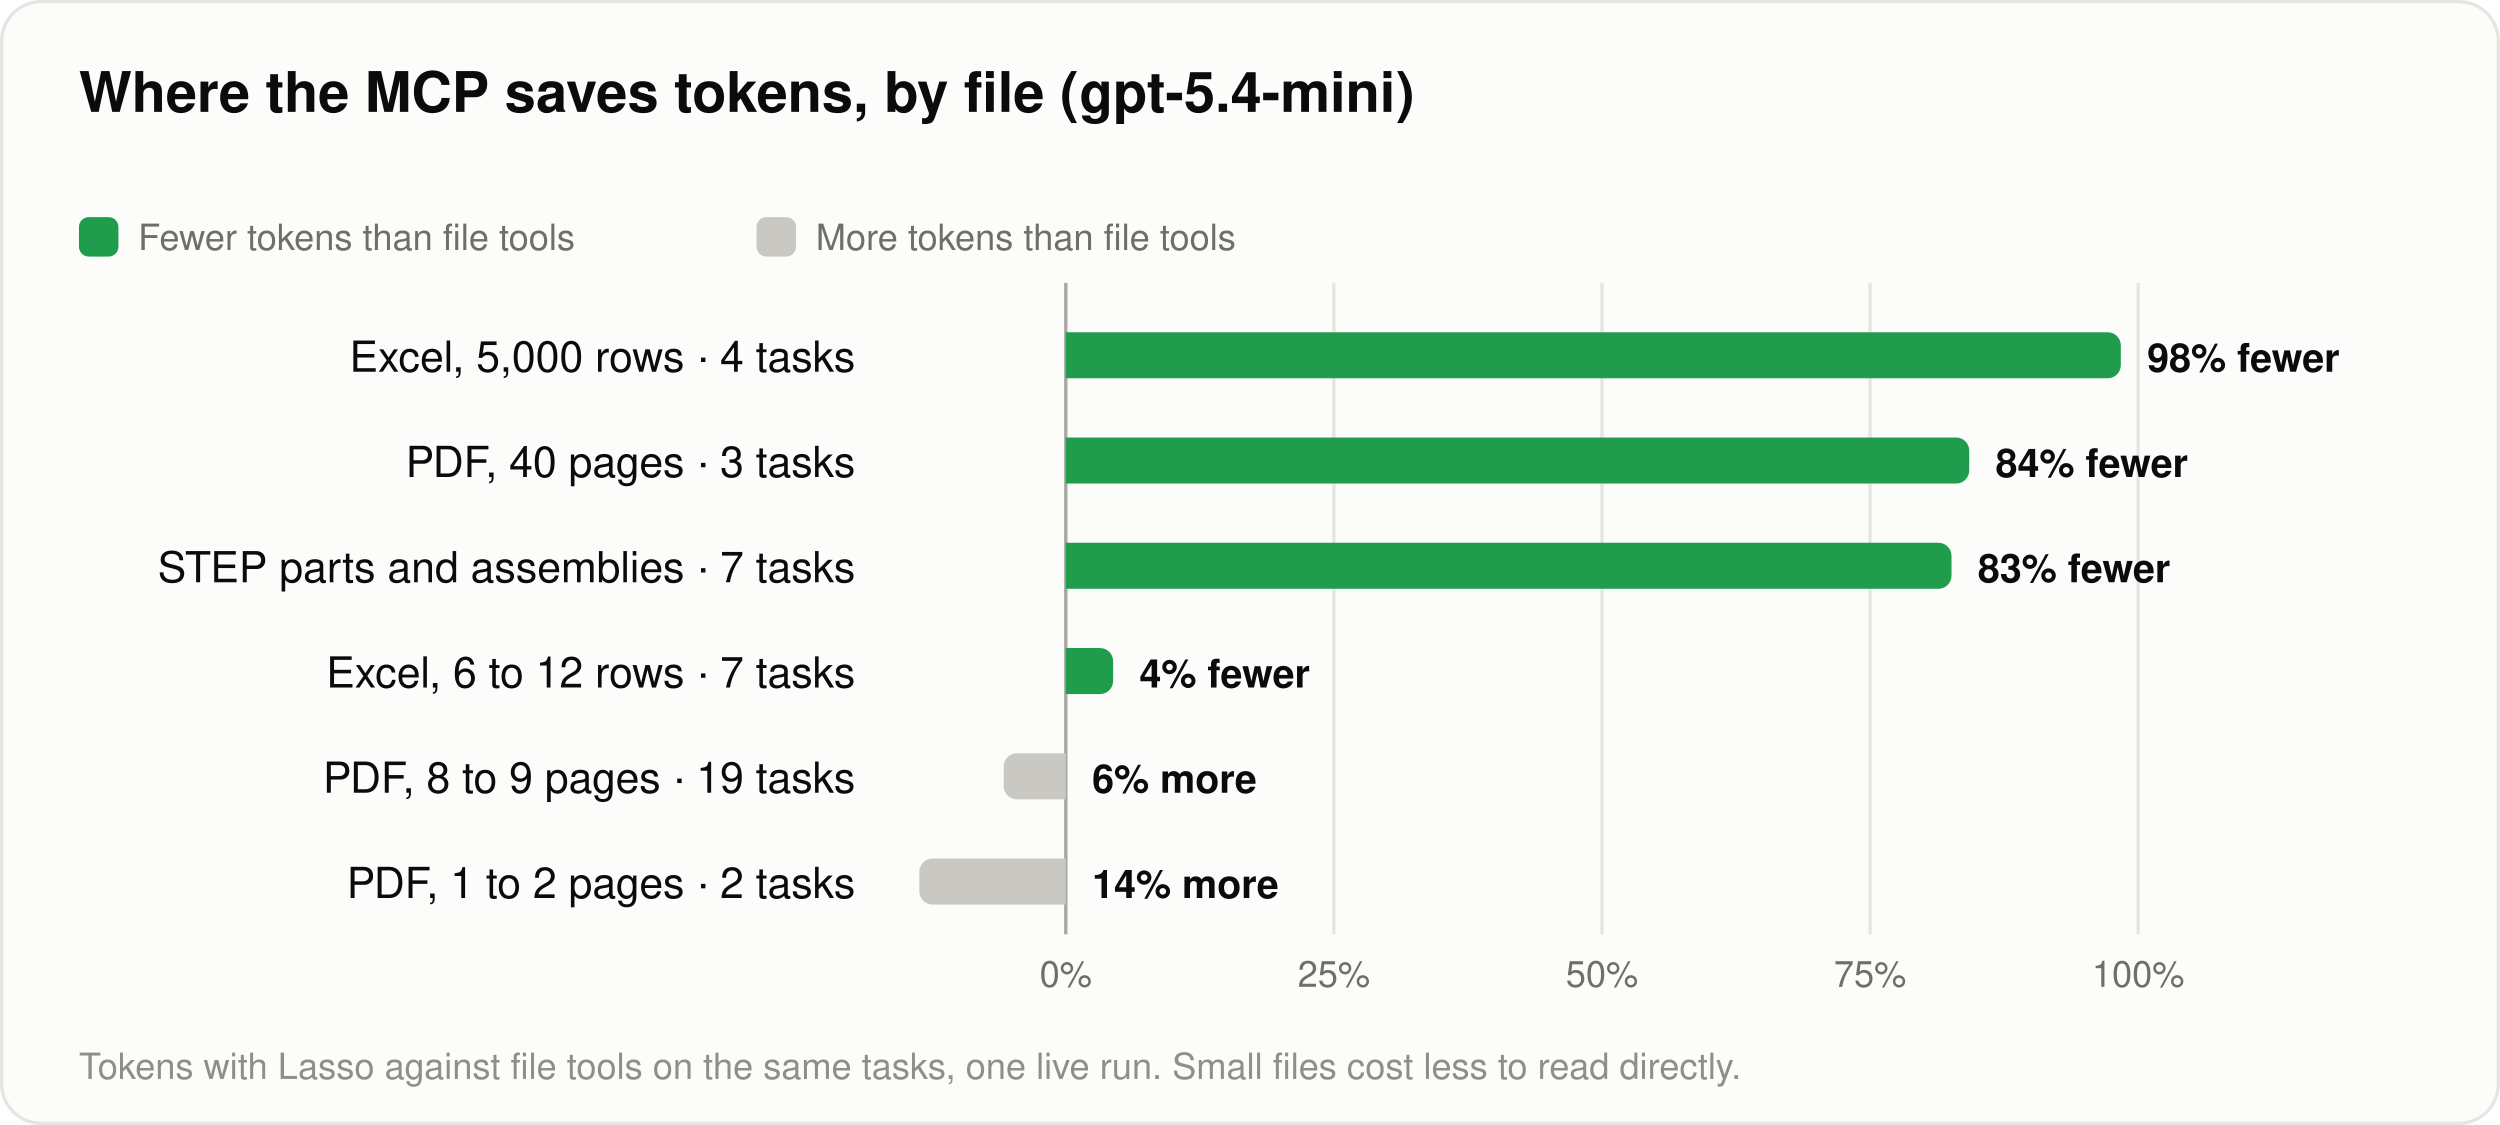
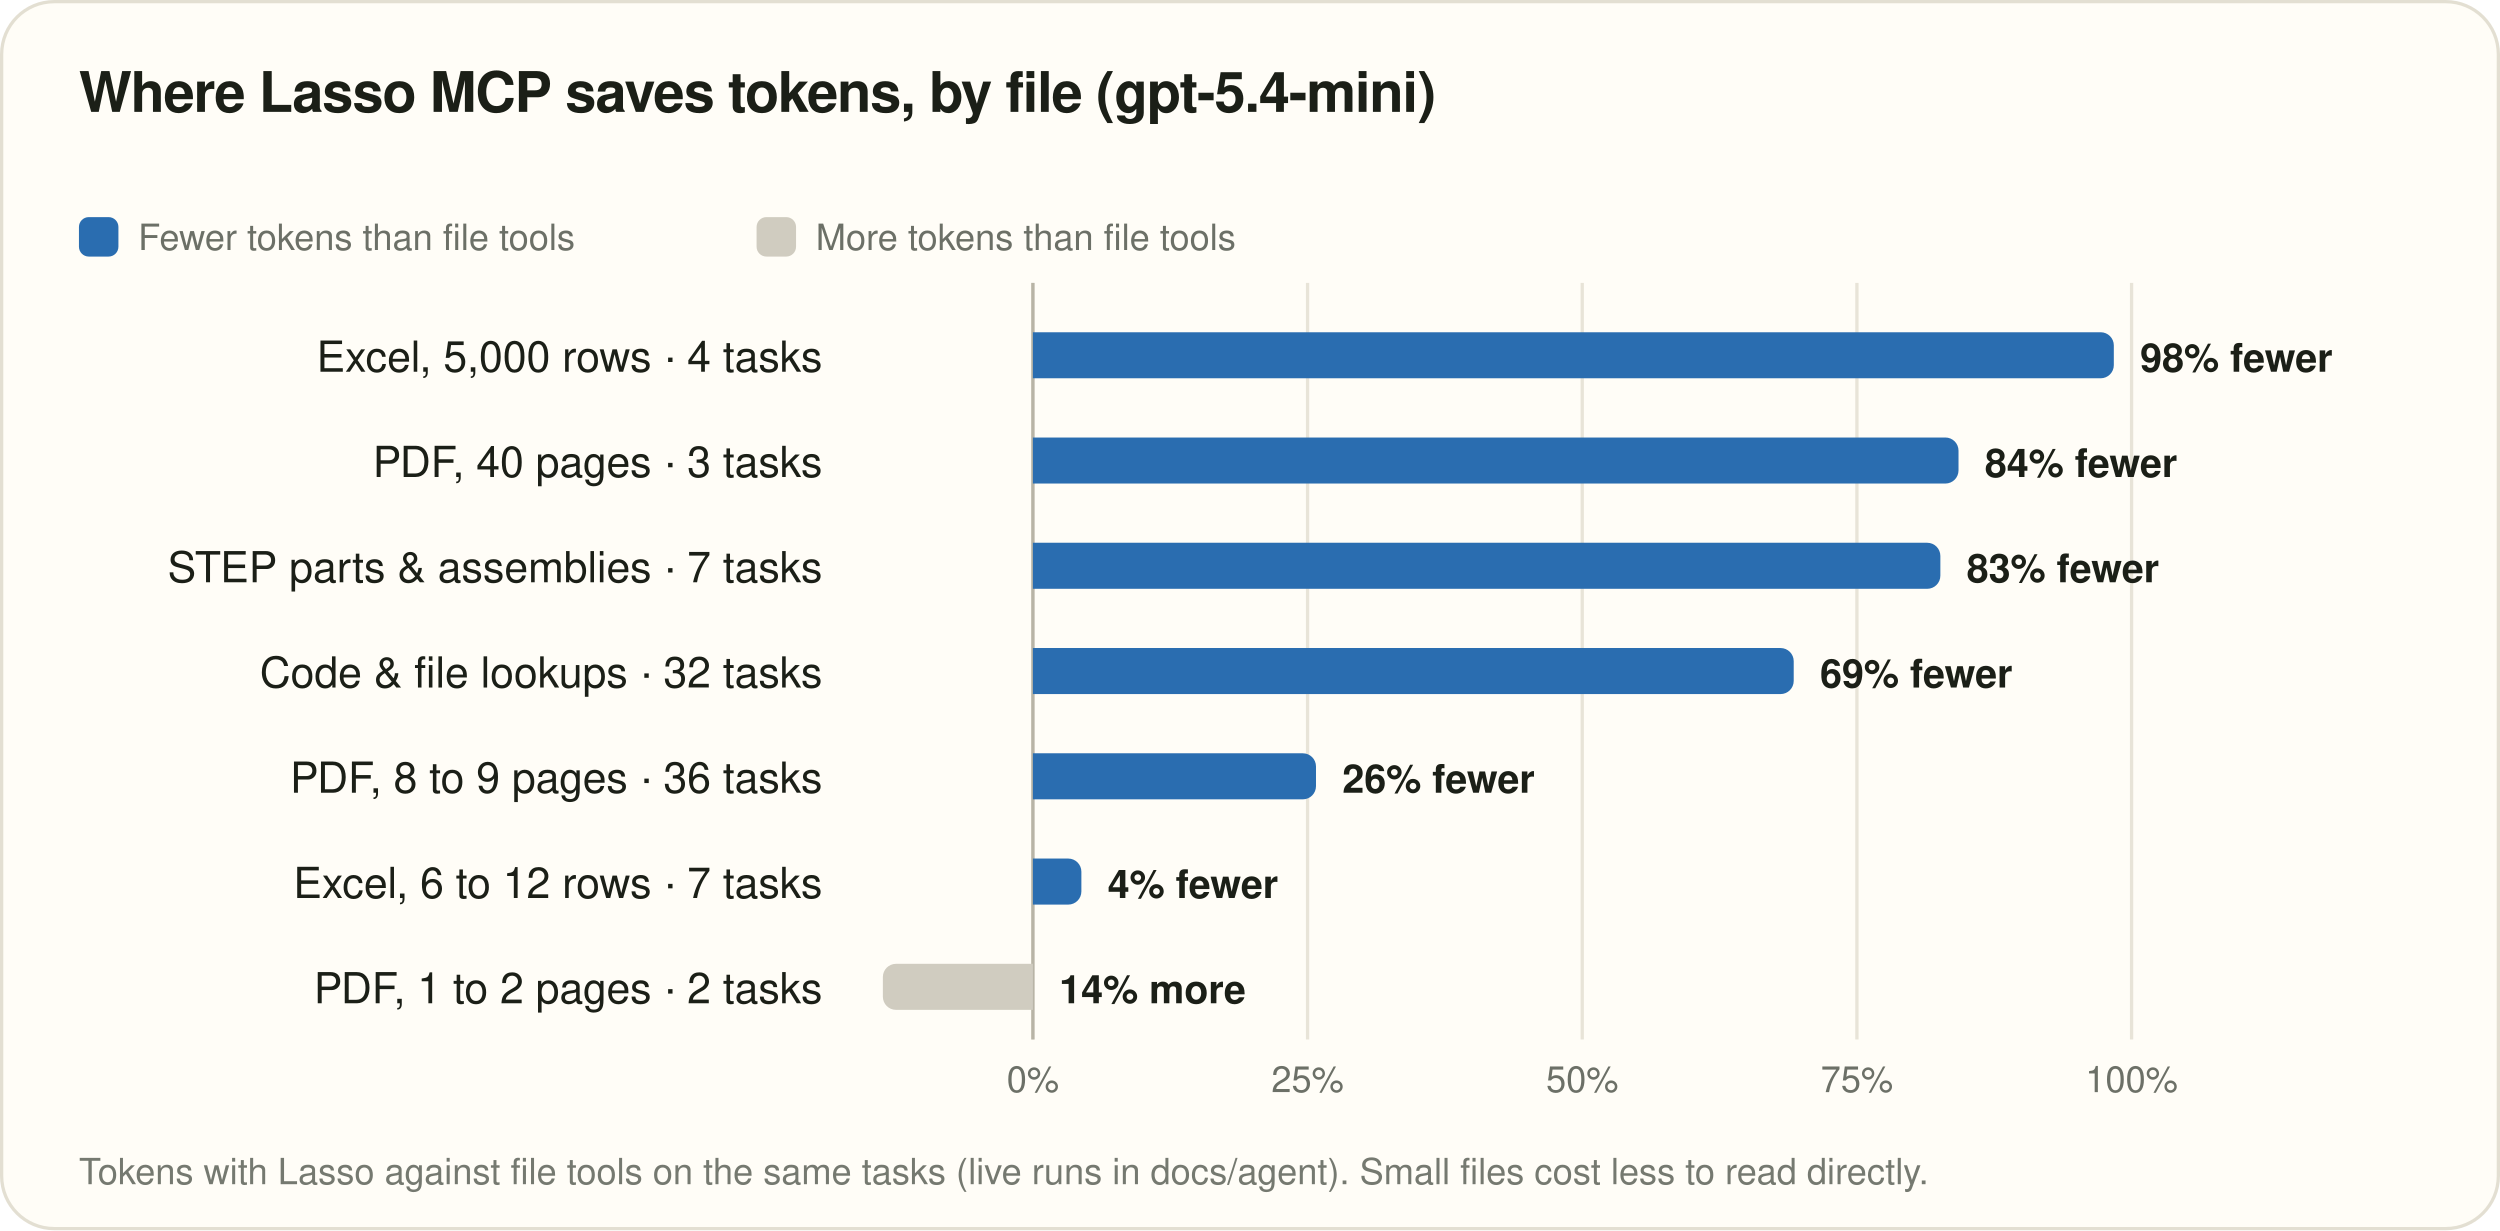
- <svg xmlns="http://www.w3.org/2000/svg" width="760" height="342" viewBox="0 0 760 342" role="img" aria-labelledby="t d">
+ <svg xmlns="http://www.w3.org/2000/svg" width="760" height="374" viewBox="0 0 760 374" role="img" aria-labelledby="t d">
  <style>
-   .surface { fill: #fcfcfb; stroke: #e6e5e1; }
-   .title { fill: #0b0b0b; font: 600 17px system-ui, -apple-system, BlinkMacSystemFont, 'Segoe UI', Helvetica, Arial, sans-serif; }
-   .subtitle { fill: #52514e; font: 13px system-ui, -apple-system, BlinkMacSystemFont, 'Segoe UI', Helvetica, Arial, sans-serif; }
-   .label { fill: #0b0b0b; font: 13px system-ui, -apple-system, BlinkMacSystemFont, 'Segoe UI', Helvetica, Arial, sans-serif; }
-   .strong { fill: #0b0b0b; font: 600 13px system-ui, -apple-system, BlinkMacSystemFont, 'Segoe UI', Helvetica, Arial, sans-serif; }
-   .value { fill: #0b0b0b; font: 600 12px system-ui, -apple-system, BlinkMacSystemFont, 'Segoe UI', Helvetica, Arial, sans-serif; }
-   .tick { fill: #6f6e69; font: 11px system-ui, -apple-system, BlinkMacSystemFont, 'Segoe UI', Helvetica, Arial, sans-serif; }
-   .grid { stroke: #e6e5e1; stroke-width: 1; }
-   .axis { stroke: #a8a7a1; stroke-width: 1; }
-   .reference { stroke: #52514e; stroke-width: 1.5; stroke-dasharray: 4 4; }
-   .series-1 { fill: #1f9d4c; }
-   .series-1-light { fill: #6abd86; }
-   .muted-bar { fill: #c9c8c2; }
-   .hero { fill: #0b0b0b; font: 700 30px system-ui, -apple-system, BlinkMacSystemFont, 'Segoe UI', Helvetica, Arial, sans-serif; letter-spacing: -0.5px; }
-   .hero-label { fill: #52514e; font: 12.5px system-ui, -apple-system, BlinkMacSystemFont, 'Segoe UI', Helvetica, Arial, sans-serif; }
-   .accent { fill: #1f9d4c; }
-   .line-1 { fill: none; stroke: #1f9d4c; stroke-width: 2.5; stroke-linejoin: round; }
-   .line-base { fill: none; stroke: #8f8e88; stroke-width: 2; stroke-linejoin: round; }
-   .dot-1 { fill: #1f9d4c; stroke: #fcfcfb; stroke-width: 2; }
-   .dot-base { fill: #8f8e88; stroke: #fcfcfb; stroke-width: 2; }
-   .area-1 { fill: #1f9d4c; fill-opacity: 0.08; }
-   .callout { fill: #0b0b0b; font: 700 15px system-ui, -apple-system, BlinkMacSystemFont, 'Segoe UI', Helvetica, Arial, sans-serif; }
-   .footnote { fill: #8f8e88; font: 11px system-ui, -apple-system, BlinkMacSystemFont, 'Segoe UI', Helvetica, Arial, sans-serif; }
+   .surface { fill: #fffdf7; stroke: #e3dfd2; }
+   .tile-bg { fill: #f7f5ed; stroke: #e7e3d6; }
+   .title { fill: #1b1f17; font: 600 17px 'Figtree', -apple-system, BlinkMacSystemFont, 'Segoe UI', Helvetica, Arial, sans-serif; letter-spacing: -0.02em; }
+   .subtitle { fill: #5a5e55; font: 13px 'Figtree', -apple-system, BlinkMacSystemFont, 'Segoe UI', Helvetica, Arial, sans-serif; }
+   .label { fill: #1b1f17; font: 13px 'Figtree', -apple-system, BlinkMacSystemFont, 'Segoe UI', Helvetica, Arial, sans-serif; }
+   .strong { fill: #1b1f17; font: 600 13px 'Figtree', -apple-system, BlinkMacSystemFont, 'Segoe UI', Helvetica, Arial, sans-serif; }
+   .value { fill: #1b1f17; font: 600 12px 'Figtree', -apple-system, BlinkMacSystemFont, 'Segoe UI', Helvetica, Arial, sans-serif; }
+   .tick { fill: #6c7067; font: 11px 'Figtree', -apple-system, BlinkMacSystemFont, 'Segoe UI', Helvetica, Arial, sans-serif; }
+   .grid { stroke: #e8e4d8; stroke-width: 1; }
+   .axis { stroke: #b8b4a6; stroke-width: 1; }
+   .reference { stroke: #6c7067; stroke-width: 1.5; stroke-dasharray: 4 4; }
+   .series-1 { fill: #2a6db0; }
+   .series-1-light { fill: #8ec5f4; }
+   .series-sage { fill: #5f7f51; }
+   .muted-bar { fill: #d0ccc0; }
+   .hero { fill: #1b1f17; font: 700 28px 'Figtree', -apple-system, BlinkMacSystemFont, 'Segoe UI', Helvetica, Arial, sans-serif; letter-spacing: -0.03em; }
+   .hero-label { fill: #5a5e55; font: 12px 'Figtree', -apple-system, BlinkMacSystemFont, 'Segoe UI', Helvetica, Arial, sans-serif; }
+   .accent { fill: #2a6db0; }
+   .accent-sage { fill: #5f7f51; }
+   .accent-rope { fill: #a98643; }
+   .accent-terra { fill: #b8563a; }
+   .line-1 { fill: none; stroke: #2a6db0; stroke-width: 2.5; stroke-linejoin: round; }
+   .line-base { fill: none; stroke: #928f85; stroke-width: 2; stroke-linejoin: round; }
+   .dot-1 { fill: #2a6db0; stroke: #fffdf7; stroke-width: 2; }
+   .dot-base { fill: #928f85; stroke: #fffdf7; stroke-width: 2; }
+   .area-1 { fill: #2a6db0; fill-opacity: 0.10; }
+   .callout { fill: #2a6db0; font: 700 14px 'Figtree', -apple-system, BlinkMacSystemFont, 'Segoe UI', Helvetica, Arial, sans-serif; }
+   .footnote { fill: #757970; font: 11px 'Figtree', -apple-system, BlinkMacSystemFont, 'Segoe UI', Helvetica, Arial, sans-serif; }
  @media (prefers-color-scheme: dark) {
-     .surface { fill: #1a1a19; stroke: #333330; }
-     .title, .label, .strong, .value, .hero { fill: #f0efec; }
-     .subtitle, .hero-label { fill: #c3c2b7; }
-     .tick { fill: #9d9c95; }
-     .grid { stroke: #333330; }
-     .axis { stroke: #6f6e69; }
-     .reference { stroke: #c3c2b7; }
-     .series-1, .accent { fill: #28a752; }
-     .series-1-light { fill: #1a6534; }
-     .muted-bar { fill: #5c5b56; }
-     .line-1 { stroke: #28a752; }
-     .line-base { stroke: #7d7c76; }
-     .dot-1 { fill: #28a752; stroke: #1a1a19; }
-     .dot-base { fill: #7d7c76; stroke: #1a1a19; }
-     .area-1 { fill: #28a752; }
-     .callout { fill: #f0efec; }
-     .footnote { fill: #7d7c76; }
+     .surface { fill: #151513; stroke: #2c2c28; }
+     .tile-bg { fill: #1c1c19; stroke: #2d2d29; }
+     .title, .label, .strong, .value, .hero { fill: #f6f4ec; }
+     .subtitle, .hero-label { fill: #a9a79f; }
+     .tick { fill: #8a8880; }
+     .grid { stroke: #282824; }
+     .axis { stroke: #57564f; }
+     .reference { stroke: #99978f; }
+     .series-1, .accent { fill: #8ec5f4; }
+     .series-1-light { fill: #3c658a; }
+     .series-sage, .accent-sage { fill: #91a984; }
+     .accent-rope { fill: #d7bd85; }
+     .accent-terra { fill: #c96749; }
+     .muted-bar { fill: #494842; }
+     .line-1 { stroke: #8ec5f4; }
+     .line-base { stroke: #76746c; }
+     .dot-1 { fill: #8ec5f4; stroke: #151513; }
+     .dot-base { fill: #76746c; stroke: #151513; }
+     .area-1 { fill: #8ec5f4; fill-opacity: 0.12; }
+     .callout { fill: #8ec5f4; }
+     .footnote { fill: #7f7d75; }
  }</style>
-   <rect class="surface" x="0.5" y="0.5" width="759" height="341" rx="12" />
-   <text x="24" y="34" class="title" text-anchor="start">Where the MCP saves tokens, by file (gpt-5.4-mini)</text>
+   <rect class="surface" x="0.5" y="0.5" width="759" height="373" rx="16" />
+   <text x="24" y="34" class="title" text-anchor="start">Where Lasso MCP saves tokens, by file (gpt-5.4-mini)</text>
  <rect class="series-1" x="24" y="66" width="12" height="12" rx="3" />
  <text x="42" y="76" class="tick" text-anchor="start">Fewer tokens than file tools</text>
  <rect class="muted-bar" x="230" y="66" width="12" height="12" rx="3" />
  <text x="248" y="76" class="tick" text-anchor="start">More tokens than file tools</text>
-   <line class="grid" x1="324" x2="324" y1="86" y2="284" />
-   <text x="324" y="300" class="tick" text-anchor="middle">0%</text>
-   <line class="grid" x1="405.5" x2="405.5" y1="86" y2="284" />
-   <text x="405.5" y="300" class="tick" text-anchor="middle">25%</text>
-   <line class="grid" x1="487" x2="487" y1="86" y2="284" />
-   <text x="487" y="300" class="tick" text-anchor="middle">50%</text>
-   <line class="grid" x1="568.5" x2="568.5" y1="86" y2="284" />
-   <text x="568.5" y="300" class="tick" text-anchor="middle">75%</text>
-   <line class="grid" x1="650" x2="650" y1="86" y2="284" />
-   <text x="650" y="300" class="tick" text-anchor="middle">100%</text>
-   <line class="axis" x1="324" x2="324" y1="86" y2="284" />
-   <text x="260" y="113" class="label" text-anchor="end">Excel, 5,000 rows · 4 tasks</text>
-   <path class="series-1" d="M324,101 h316.731 a4,4 0 0 1 4,4 v6 a4,4 0 0 1 -4,4 h-316.731 z" />
-   <text x="652.731" y="113" class="value" text-anchor="start">98% fewer</text>
-   <text x="260" y="145" class="label" text-anchor="end">PDF, 40 pages · 3 tasks</text>
-   <path class="series-1" d="M324,133 h270.65 a4,4 0 0 1 4,4 v6 a4,4 0 0 1 -4,4 h-270.65 z" />
-   <text x="606.65" y="145" class="value" text-anchor="start">84% fewer</text>
-   <text x="260" y="177" class="label" text-anchor="end">STEP parts and assemblies · 7 tasks</text>
-   <path class="series-1" d="M324,165 h265.262 a4,4 0 0 1 4,4 v6 a4,4 0 0 1 -4,4 h-265.262 z" />
-   <text x="601.262" y="177" class="value" text-anchor="start">83% fewer</text>
-   <text x="260" y="209" class="label" text-anchor="end">Excel, 6 to 12 rows · 7 tasks</text>
-   <path class="series-1" d="M324,197 h10.386 a4,4 0 0 1 4,4 v6 a4,4 0 0 1 -4,4 h-10.386 z" />
-   <text x="346.386" y="209" class="value" text-anchor="start">4% fewer</text>
-   <text x="260" y="241" class="label" text-anchor="end">PDF, 8 to 9 pages · 19 tasks</text>
-   <path class="muted-bar" d="M324,229 h-14.877 a4,4 0 0 0 -4,4 v6 a4,4 0 0 0 4,4 h14.877 z" />
-   <text x="332" y="241" class="value" text-anchor="start">6% more</text>
-   <text x="260" y="273" class="label" text-anchor="end">PDF, 1 to 2 pages · 2 tasks</text>
-   <path class="muted-bar" d="M324,261 h-40.516 a4,4 0 0 0 -4,4 v6 a4,4 0 0 0 4,4 h40.516 z" />
-   <text x="332" y="273" class="value" text-anchor="start">14% more</text>
-   <text x="24" y="328" class="footnote" text-anchor="start">Tokens with Lasso against file tools on the same tasks, one live run. Small files cost less to read directly.</text>
+   <line class="grid" x1="314" x2="314" y1="86" y2="316" />
+   <text x="314" y="332" class="tick" text-anchor="middle">0%</text>
+   <line class="grid" x1="397.5" x2="397.5" y1="86" y2="316" />
+   <text x="397.5" y="332" class="tick" text-anchor="middle">25%</text>
+   <line class="grid" x1="481" x2="481" y1="86" y2="316" />
+   <text x="481" y="332" class="tick" text-anchor="middle">50%</text>
+   <line class="grid" x1="564.5" x2="564.5" y1="86" y2="316" />
+   <text x="564.5" y="332" class="tick" text-anchor="middle">75%</text>
+   <line class="grid" x1="648" x2="648" y1="86" y2="316" />
+   <text x="648" y="332" class="tick" text-anchor="middle">100%</text>
+   <line class="axis" x1="314" x2="314" y1="86" y2="316" />
+   <text x="250" y="113" class="label" text-anchor="end">Excel, 5,000 rows · 4 tasks</text>
+   <path class="series-1" d="M314,101 h324.602 a4,4 0 0 1 4,4 v6 a4,4 0 0 1 -4,4 h-324.602 z" />
+   <text x="650.602" y="113" class="value" text-anchor="start">98% fewer</text>
+   <text x="250" y="145" class="label" text-anchor="end">PDF, 40 pages · 3 tasks</text>
+   <path class="series-1" d="M314,133 h277.39 a4,4 0 0 1 4,4 v6 a4,4 0 0 1 -4,4 h-277.39 z" />
+   <text x="603.39" y="145" class="value" text-anchor="start">84% fewer</text>
+   <text x="250" y="177" class="label" text-anchor="end">STEP parts &amp; assemblies · 7 tasks</text>
+   <path class="series-1" d="M314,165 h271.87 a4,4 0 0 1 4,4 v6 a4,4 0 0 1 -4,4 h-271.87 z" />
+   <text x="597.87" y="177" class="value" text-anchor="start">83% fewer</text>
+   <text x="250" y="209" class="label" text-anchor="end">Code &amp; file lookups · 32 tasks</text>
+   <path class="series-1" d="M314,197 h227.289 a4,4 0 0 1 4,4 v6 a4,4 0 0 1 -4,4 h-227.289 z" />
+   <text x="553.289" y="209" class="value" text-anchor="start">69% fewer</text>
+   <text x="250" y="241" class="label" text-anchor="end">PDF, 8 to 9 pages · 36 tasks</text>
+   <path class="series-1" d="M314,229 h82.063 a4,4 0 0 1 4,4 v6 a4,4 0 0 1 -4,4 h-82.063 z" />
+   <text x="408.063" y="241" class="value" text-anchor="start">26% fewer</text>
+   <text x="250" y="273" class="label" text-anchor="end">Excel, 6 to 12 rows · 7 tasks</text>
+   <path class="series-1" d="M314,261 h10.739 a4,4 0 0 1 4,4 v6 a4,4 0 0 1 -4,4 h-10.739 z" />
+   <text x="336.739" y="273" class="value" text-anchor="start">4% fewer</text>
+   <text x="250" y="305" class="label" text-anchor="end">PDF, 1 to 2 pages · 2 tasks</text>
+   <path class="muted-bar" d="M314,293 h-41.608 a4,4 0 0 0 -4,4 v6 a4,4 0 0 0 4,4 h41.608 z" />
+   <text x="322" y="305" class="value" text-anchor="start">14% more</text>
+   <text x="24" y="360" class="footnote" text-anchor="start">Tokens with Lasso against file tools on the same tasks (live runs in docs/agent). Small files cost less to read directly.</text>
</svg>
